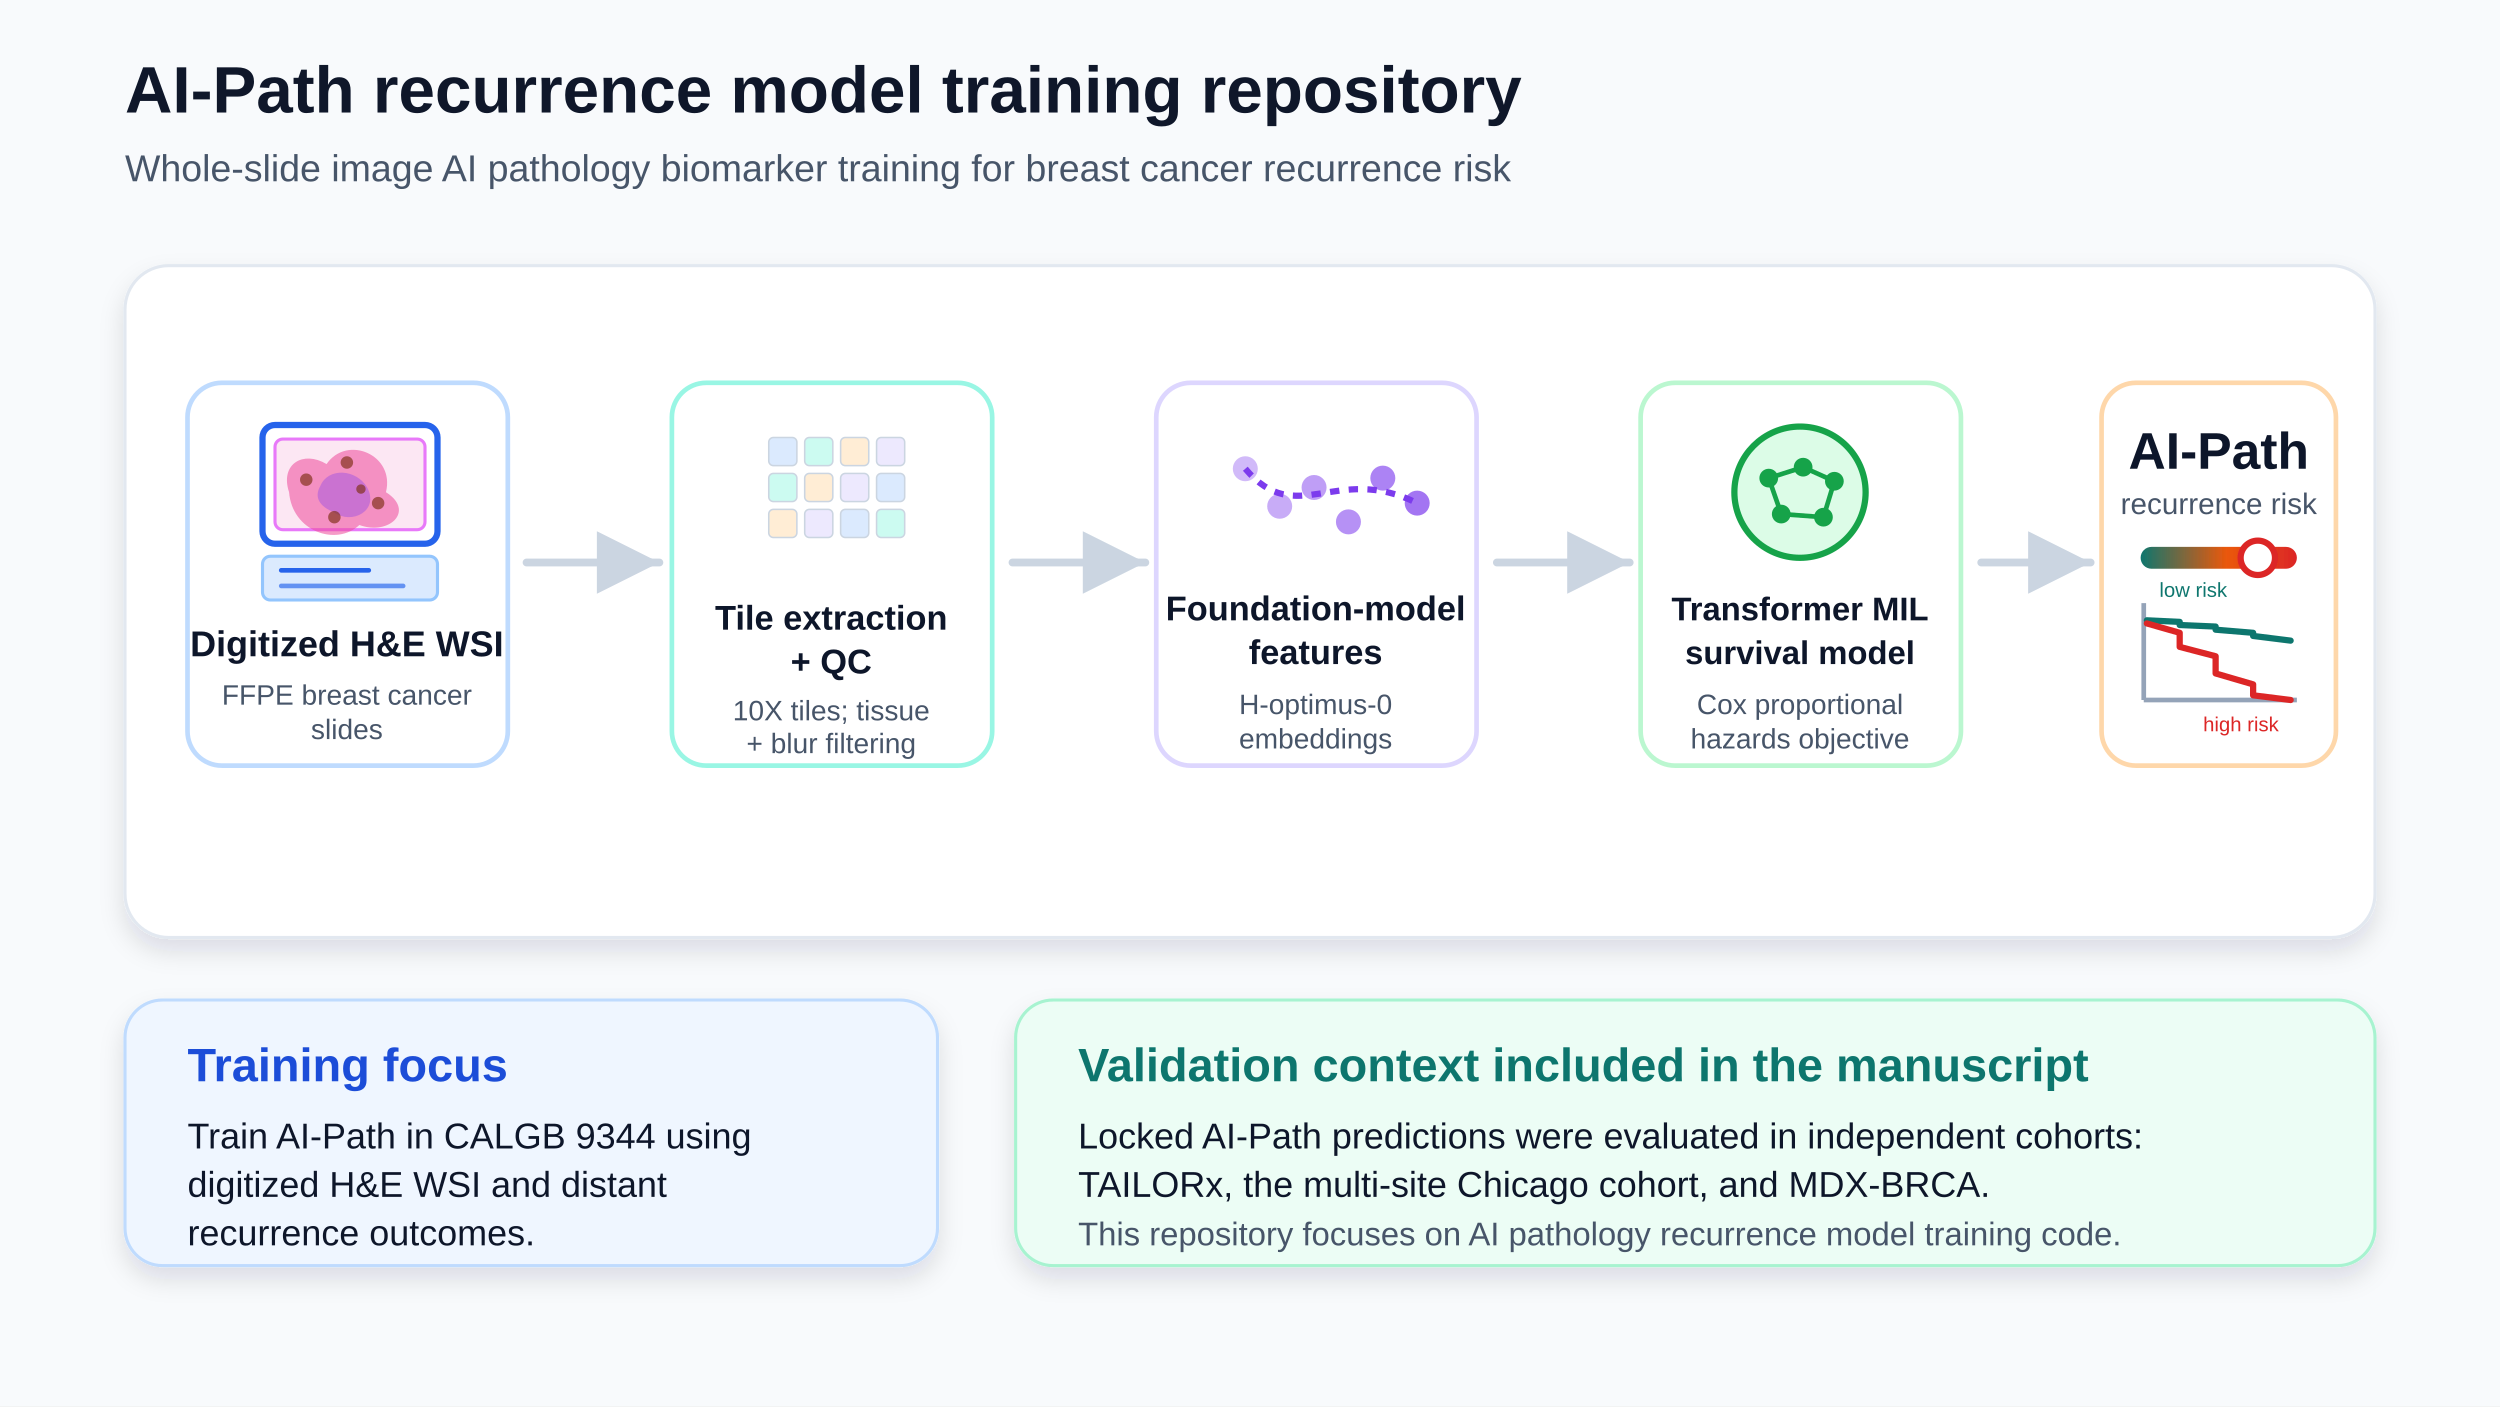
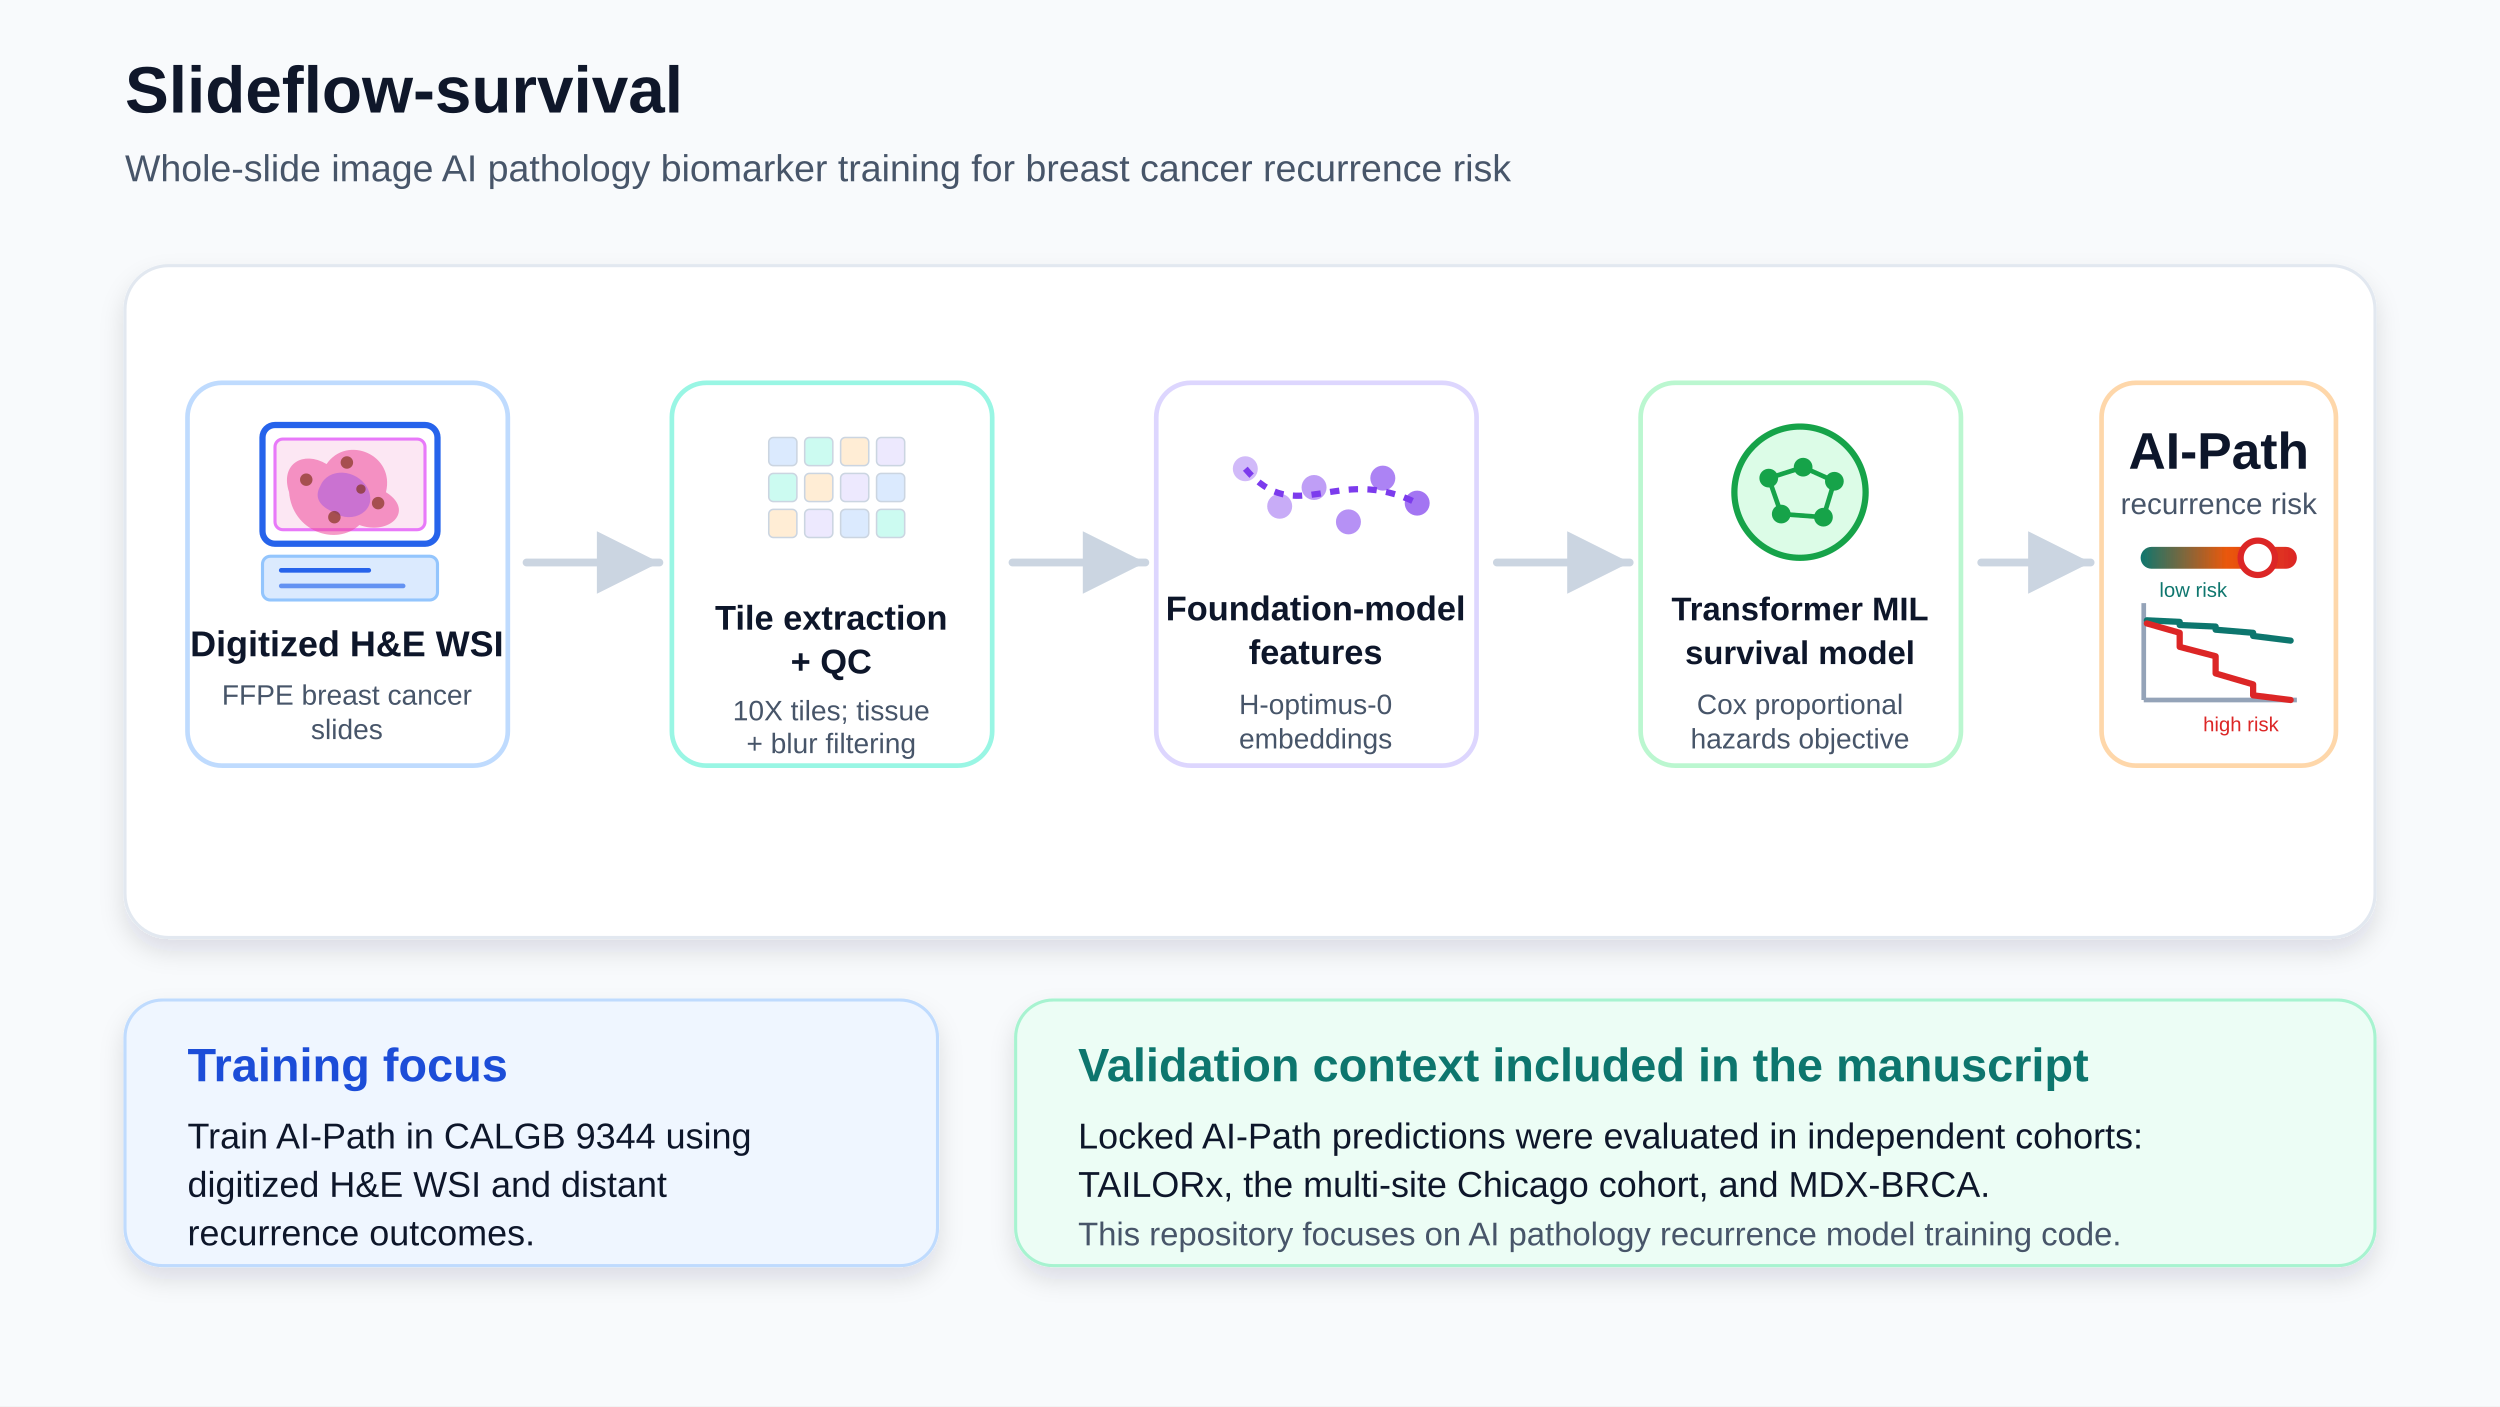
<svg xmlns="http://www.w3.org/2000/svg" width="1600" height="900" viewBox="0 0 1600 900">
  <defs>
    <marker id="arrow" markerWidth="12" markerHeight="12" refX="10" refY="6" orient="auto">
      <path d="M2,2 L10,6 L2,10 Z" fill="#CBD5E1" />
    </marker>
    <linearGradient id="riskGrad" x1="0%" y1="0%" x2="100%" y2="0%">
      <stop offset="0%" stop-color="#0F766E" />
      <stop offset="55%" stop-color="#EA580C" />
      <stop offset="100%" stop-color="#DC2626" />
    </linearGradient>
    <filter id="shadow" x="-20%" y="-20%" width="140%" height="140%">
      <feDropShadow dx="0" dy="8" stdDeviation="8" flood-color="#0F172A" flood-opacity="0.12" />
    </filter>
  </defs>
  <rect width="100%" height="100%" fill="#F8FAFC" />
-   <text x="80" y="72" font-size="42" font-weight="700" fill="#0F172A" font-family="Arial, Helvetica, sans-serif">    AI-Path recurrence model training repository  </text>
+   <text x="80" y="72" font-size="42" font-weight="700" fill="#0F172A" font-family="Arial, Helvetica, sans-serif">    Slideflow-survival </text>
  <text x="80" y="116" font-size="24" fill="#475569" font-family="Arial, Helvetica, sans-serif">    Whole-slide image AI pathology biomarker training for breast cancer recurrence risk  </text>
  <g filter="url(#shadow)">
    <rect x="80" y="170" width="1440" height="430" rx="28" fill="#FFFFFF" stroke="#E2E8F0" stroke-width="2" />
    <rect x="120" y="245" width="205" height="245" rx="22" fill="#FFFFFF" stroke="#BFDBFE" stroke-width="3" />
    <rect x="168" y="272" width="112" height="76" rx="8" fill="#FFFFFF" stroke="#2563EB" stroke-width="4" />
    <rect x="176" y="281" width="96" height="58" rx="5" fill="#FCE7F3" stroke="#E879F9" stroke-width="2" />
    <path d="M185 315             C179 297, 194 288, 209 297             C222 278, 253 291, 247 315             C266 327, 249 343, 230 336             C215 350, 187 340, 185 315 Z" fill="#EC4899" opacity="0.55" />
    <path d="M205 311             C210 299, 228 300, 235 312             C243 327, 225 336, 214 328             C204 324, 201 318, 205 311 Z" fill="#7C3AED" opacity="0.35" />
    <circle cx="196" cy="307" r="4" fill="#7C2D12" opacity="0.65" />
    <circle cx="222" cy="296" r="4" fill="#7C2D12" opacity="0.65" />
    <circle cx="242" cy="322" r="4" fill="#7C2D12" opacity="0.65" />
    <circle cx="214" cy="331" r="4" fill="#7C2D12" opacity="0.65" />
    <circle cx="231" cy="313" r="3" fill="#7C2D12" opacity="0.65" />
    <rect x="168" y="356" width="112" height="28" rx="5" fill="#DBEAFE" stroke="#93C5FD" stroke-width="2" />
    <line x1="180" y1="365" x2="236" y2="365" stroke="#2563EB" stroke-width="3" stroke-linecap="round" />
    <line x1="180" y1="375" x2="258" y2="375" stroke="#2563EB" stroke-width="3" stroke-linecap="round" opacity="0.65" />
    <text x="222" y="420" text-anchor="middle" font-size="23" font-weight="700" fill="#0F172A" font-family="Arial">      Digitized H&amp;E WSI    </text>
    <text x="222" y="451" text-anchor="middle" font-size="18" fill="#475569" font-family="Arial">      FFPE breast cancer    </text>
    <text x="222" y="473" text-anchor="middle" font-size="18" fill="#475569" font-family="Arial">      slides    </text>
    <line x1="337" y1="360" x2="422" y2="360" stroke="#CBD5E1" stroke-width="5" stroke-linecap="round" marker-end="url(#arrow)" />
    <rect x="430" y="245" width="205" height="245" rx="22" fill="#FFFFFF" stroke="#99F6E4" stroke-width="3" />
    <rect x="492" y="280" width="18" height="18" rx="3" fill="#DBEAFE" stroke="#CBD5E1" />
    <rect x="515" y="280" width="18" height="18" rx="3" fill="#CCFBF1" stroke="#CBD5E1" />
    <rect x="538" y="280" width="18" height="18" rx="3" fill="#FFEDD5" stroke="#CBD5E1" />
    <rect x="561" y="280" width="18" height="18" rx="3" fill="#EDE9FE" stroke="#CBD5E1" />
    <rect x="492" y="303" width="18" height="18" rx="3" fill="#CCFBF1" stroke="#CBD5E1" />
    <rect x="515" y="303" width="18" height="18" rx="3" fill="#FFEDD5" stroke="#CBD5E1" />
    <rect x="538" y="303" width="18" height="18" rx="3" fill="#EDE9FE" stroke="#CBD5E1" />
    <rect x="561" y="303" width="18" height="18" rx="3" fill="#DBEAFE" stroke="#CBD5E1" />
    <rect x="492" y="326" width="18" height="18" rx="3" fill="#FFEDD5" stroke="#CBD5E1" />
    <rect x="515" y="326" width="18" height="18" rx="3" fill="#EDE9FE" stroke="#CBD5E1" />
    <rect x="538" y="326" width="18" height="18" rx="3" fill="#DBEAFE" stroke="#CBD5E1" />
    <rect x="561" y="326" width="18" height="18" rx="3" fill="#CCFBF1" stroke="#CBD5E1" />
    <text x="532" y="403" text-anchor="middle" font-size="22" font-weight="700" fill="#0F172A" font-family="Arial">      Tile extraction    </text>
    <text x="532" y="431" text-anchor="middle" font-size="22" font-weight="700" fill="#0F172A" font-family="Arial">      + QC    </text>
    <text x="532" y="461" text-anchor="middle" font-size="18" fill="#475569" font-family="Arial">      10X tiles; tissue    </text>
    <text x="532" y="482" text-anchor="middle" font-size="18" fill="#475569" font-family="Arial">      + blur filtering    </text>
    <line x1="648" y1="360" x2="733" y2="360" stroke="#CBD5E1" stroke-width="5" stroke-linecap="round" marker-end="url(#arrow)" />
    <rect x="740" y="245" width="205" height="245" rx="22" fill="#FFFFFF" stroke="#DDD6FE" stroke-width="3" />
    <circle cx="797" cy="300" r="8" fill="#7C3AED" opacity="0.35" />
    <circle cx="819" cy="324" r="8" fill="#7C3AED" opacity="0.42" />
    <circle cx="841" cy="312" r="8" fill="#7C3AED" opacity="0.49" />
    <circle cx="863" cy="334" r="8" fill="#7C3AED" opacity="0.56" />
    <circle cx="885" cy="306" r="8" fill="#7C3AED" opacity="0.63" />
    <circle cx="907" cy="322" r="8" fill="#7C3AED" opacity="0.70" />
    <path d="M797 300 C830 339, 855 296, 907 322" fill="none" stroke="#7C3AED" stroke-width="4" stroke-dasharray="6 6" />
    <text x="842" y="397" text-anchor="middle" font-size="22" font-weight="700" fill="#0F172A" font-family="Arial">      Foundation-model    </text>
    <text x="842" y="425" text-anchor="middle" font-size="22" font-weight="700" fill="#0F172A" font-family="Arial">      features    </text>
    <text x="842" y="457" text-anchor="middle" font-size="18" fill="#475569" font-family="Arial">      H-optimus-0    </text>
    <text x="842" y="479" text-anchor="middle" font-size="18" fill="#475569" font-family="Arial">      embeddings    </text>
    <line x1="958" y1="360" x2="1043" y2="360" stroke="#CBD5E1" stroke-width="5" stroke-linecap="round" marker-end="url(#arrow)" />
    <rect x="1050" y="245" width="205" height="245" rx="22" fill="#FFFFFF" stroke="#BBF7D0" stroke-width="3" />
    <circle cx="1152" cy="315" r="42" fill="#DCFCE7" stroke="#16A34A" stroke-width="4" />
    <line x1="1132" y1="306" x2="1154" y2="299" stroke="#16A34A" stroke-width="3" />
    <line x1="1154" y1="299" x2="1174" y2="308" stroke="#16A34A" stroke-width="3" />
    <line x1="1132" y1="306" x2="1140" y2="329" stroke="#16A34A" stroke-width="3" />
    <line x1="1140" y1="329" x2="1167" y2="331" stroke="#16A34A" stroke-width="3" />
    <line x1="1174" y1="308" x2="1167" y2="331" stroke="#16A34A" stroke-width="3" />
    <circle cx="1132" cy="306" r="6" fill="#16A34A" />
    <circle cx="1154" cy="299" r="6" fill="#16A34A" />
    <circle cx="1174" cy="308" r="6" fill="#16A34A" />
    <circle cx="1140" cy="329" r="6" fill="#16A34A" />
    <circle cx="1167" cy="331" r="6" fill="#16A34A" />
    <text x="1152" y="397" text-anchor="middle" font-size="21" font-weight="700" fill="#0F172A" font-family="Arial">      Transformer MIL    </text>
    <text x="1152" y="425" text-anchor="middle" font-size="21" font-weight="700" fill="#0F172A" font-family="Arial">      survival model    </text>
    <text x="1152" y="457" text-anchor="middle" font-size="18" fill="#475569" font-family="Arial">      Cox proportional    </text>
    <text x="1152" y="479" text-anchor="middle" font-size="18" fill="#475569" font-family="Arial">      hazards objective    </text>
    <line x1="1268" y1="360" x2="1338" y2="360" stroke="#CBD5E1" stroke-width="5" stroke-linecap="round" marker-end="url(#arrow)" />
    <rect x="1345" y="245" width="150" height="245" rx="22" fill="#FFFFFF" stroke="#FED7AA" stroke-width="3" />
    <text x="1420" y="300" text-anchor="middle" font-size="33" font-weight="800" fill="#0F172A" font-family="Arial">      AI-Path    </text>
    <text x="1420" y="329" text-anchor="middle" font-size="19" fill="#475569" font-family="Arial">      recurrence risk    </text>
    <rect x="1370" y="350" width="100" height="14" rx="7" fill="url(#riskGrad)" />
    <circle cx="1445" cy="357" r="11" fill="#FFFFFF" stroke="#DC2626" stroke-width="4" />
    <line x1="1372" y1="448" x2="1470" y2="448" stroke="#94A3B8" stroke-width="3" />
    <line x1="1372" y1="448" x2="1372" y2="386" stroke="#94A3B8" stroke-width="3" />
    <path d="M1374 397 L1395 398 L1395 400 L1418 401 L1418 403 L1442 405 L1442 407 L1466 410" fill="none" stroke="#0F766E" stroke-width="4" stroke-linecap="round" stroke-linejoin="round" />
    <path d="M1374 399 L1395 405 L1395 414 L1418 420 L1418 431 L1442 438 L1442 445 L1466 448" fill="none" stroke="#DC2626" stroke-width="4" stroke-linecap="round" stroke-linejoin="round" />
    <text x="1382" y="382" font-size="13" fill="#0F766E" font-family="Arial">low risk</text>
    <text x="1410" y="468" font-size="13" fill="#DC2626" font-family="Arial">high risk</text>
  </g>
  <g filter="url(#shadow)">
    <rect x="80" y="640" width="520" height="170" rx="24" fill="#EFF6FF" stroke="#BFDBFE" stroke-width="2" />
    <text x="120" y="692" font-size="30" font-weight="700" fill="#1D4ED8" font-family="Arial">      Training focus    </text>
    <text x="120" y="735" font-size="23" fill="#0F172A" font-family="Arial">      Train AI-Path in CALGB 9344 using    </text>
    <text x="120" y="766" font-size="23" fill="#0F172A" font-family="Arial">      digitized H&amp;E WSI and distant    </text>
    <text x="120" y="797" font-size="23" fill="#0F172A" font-family="Arial">      recurrence outcomes.    </text>
    <rect x="650" y="640" width="870" height="170" rx="24" fill="#ECFDF5" stroke="#A7F3D0" stroke-width="2" />
    <text x="690" y="692" font-size="30" font-weight="700" fill="#0F766E" font-family="Arial">      Validation context included in the manuscript    </text>
    <text x="690" y="735" font-size="23" fill="#0F172A" font-family="Arial">      Locked AI-Path predictions were evaluated in independent cohorts:    </text>
    <text x="690" y="766" font-size="23" fill="#0F172A" font-family="Arial">      TAILORx, the multi-site Chicago cohort, and MDX-BRCA.    </text>
    <text x="690" y="797" font-size="21" fill="#475569" font-family="Arial">      This repository focuses on AI pathology recurrence model training code.    </text>
  </g>
</svg>
